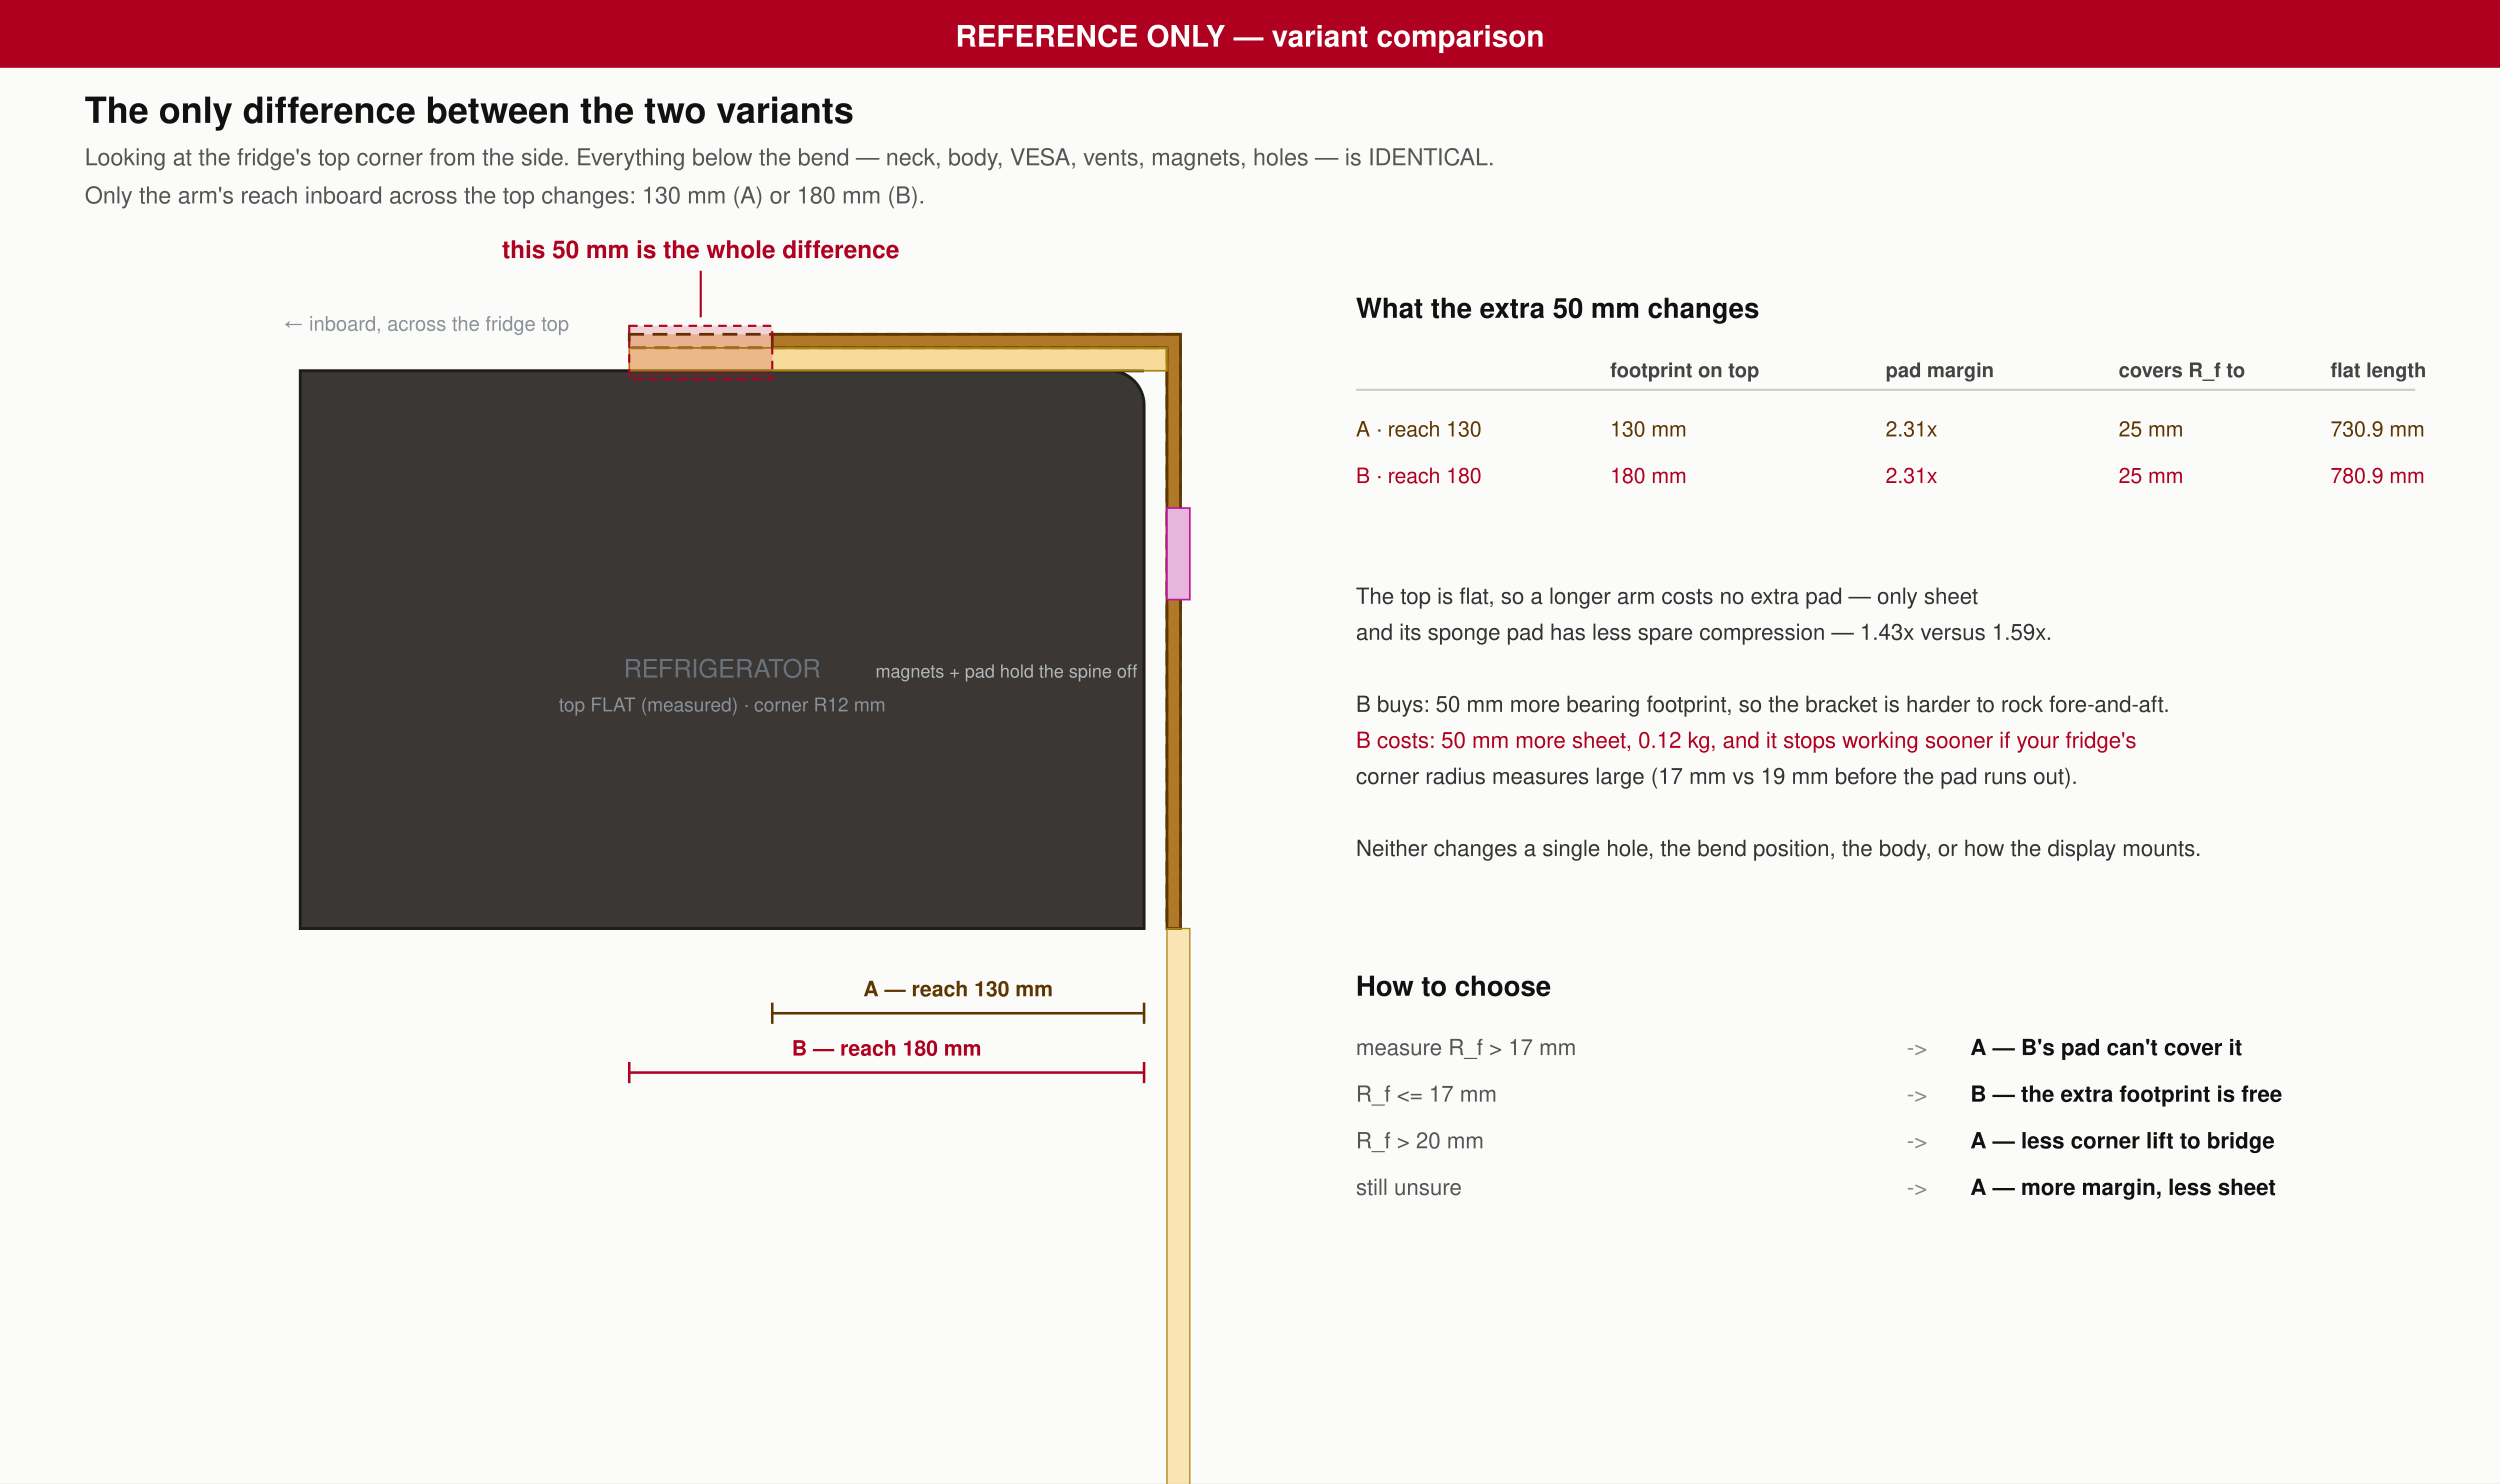
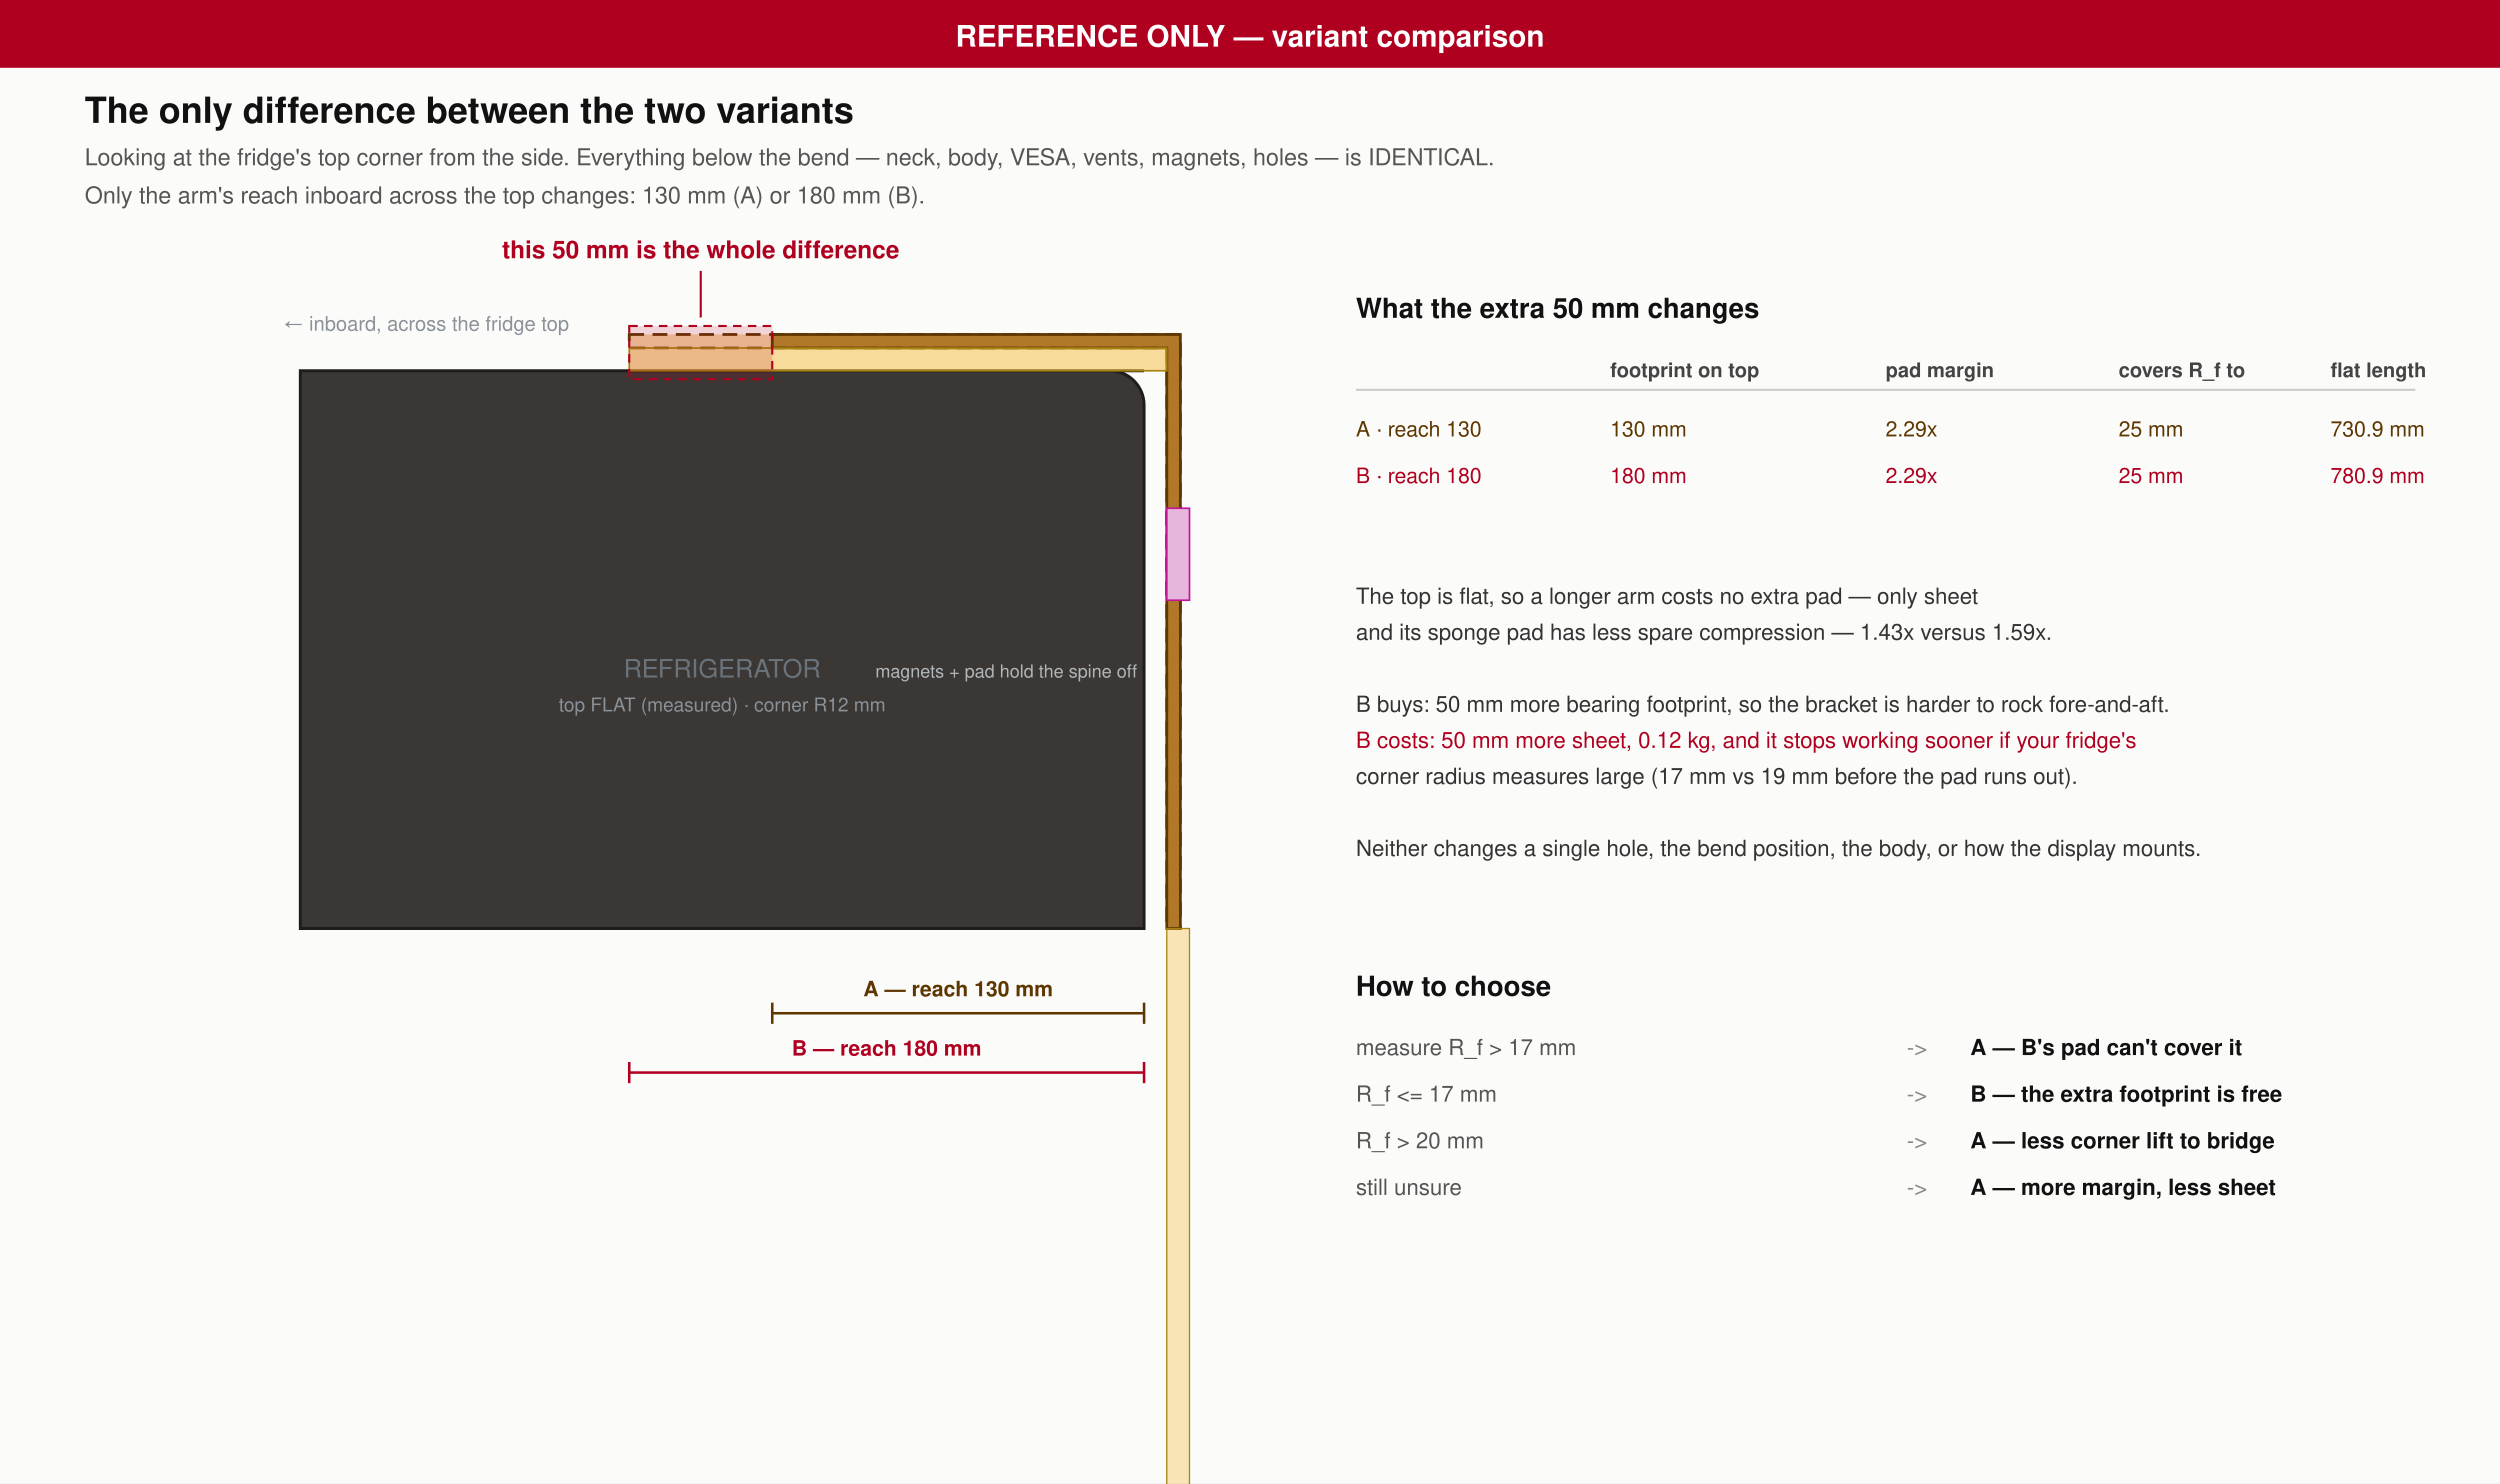
<svg xmlns="http://www.w3.org/2000/svg" width="1180" height="700" viewBox="0 0 1180 700">
  <rect width="1180" height="700" fill="#fbfbf9" />
  <rect x="0" y="0" width="1180" height="32" fill="#b00020" />
  <text x="590.00" y="22.00" font-family="Helvetica,Arial,sans-serif" font-size="14" text-anchor="middle" fill="#fff" font-weight="bold">REFERENCE ONLY — variant comparison</text>
  <text x="40.00" y="58.00" font-family="Helvetica,Arial,sans-serif" font-size="17" text-anchor="start" fill="#111" font-weight="bold">The only difference between the two variants</text>
  <text x="40.00" y="78.00" font-family="Helvetica,Arial,sans-serif" font-size="11" text-anchor="start" fill="#555" font-weight="normal">Looking at the fridge's top corner from the side. Everything below the bend — neck, body, VESA, vents, magnets, holes — is IDENTICAL.</text>
  <text x="40.00" y="96.00" font-family="Helvetica,Arial,sans-serif" font-size="11" text-anchor="start" fill="#555" font-weight="normal">Only the arm's reach inboard across the top changes: 130 mm (A) or 180 mm (B).</text>
  <path d="M 141.75 438.25 L 141.75 175.00 L 540.00,175.00 534.60,175.00 529.20,175.00 523.80,175.00 518.40,175.00 513.00,175.00 507.60,175.00 502.20,175.00 496.80,175.00 491.40,175.00 486.00,175.00 480.60,175.00 475.20,175.00 469.80,175.00 464.40,175.00 459.00,175.00 453.60,175.00 448.20,175.00 442.80,175.00 437.40,175.00 432.00,175.00 426.60,175.00 421.20,175.00 415.80,175.00 410.40,175.00 405.00,175.00 399.60,175.00 394.20,175.00 388.80,175.00 383.40,175.00 378.00,175.00 372.60,175.00 367.20,175.00 361.80,175.00 356.40,175.00 351.00,175.00 345.60,175.00 340.20,175.00 334.80,175.00 329.40,175.00 324.00,175.00 318.60,175.00 313.20,175.00 307.80,175.00 302.40,175.00 297.00,175.00 291.60,175.00 286.20,175.00 280.80,175.00 275.40,175.00 270.00,175.00 264.60,175.00 259.20,175.00 253.80,175.00 248.40,175.00 243.00,175.00 237.60,175.00 232.20,175.00 226.80,175.00 221.40,175.00 216.00,175.00 210.60,175.00 205.20,175.00 199.80,175.00 194.40,175.00 189.00,175.00 183.60,175.00 178.20,175.00 172.80,175.00 167.40,175.00 162.00,175.00 156.60,175.00 151.20,175.00 145.80,175.00 L 523.80 175.00 A 16.20 16.20 0 0 1 540.00 191.20 L 540.00 438.25 Z" fill="#3a3734" stroke="#1f1d1b" stroke-width="1.4" />
  <text x="340.88" y="319.79" font-family="Helvetica,Arial,sans-serif" font-size="12" text-anchor="middle" fill="#6a737b" font-weight="normal">REFRIGERATOR</text>
  <text x="340.88" y="335.79" font-family="Helvetica,Arial,sans-serif" font-size="9" text-anchor="middle" fill="#8a9199" font-weight="normal">top FLAT (measured) · corner R12 mm</text>
  <text x="133.75" y="156.10" font-family="Helvetica,Arial,sans-serif" font-size="9.5" text-anchor="start" fill="#8a9199" font-weight="normal">← inboard, across the fridge top</text>
-   <path d="M 297.00 157.79 L 557.21 157.79 L 557.21 438.25 L 550.80 438.25 L 550.80 164.20 L 297.00 164.20 Z" fill="#e8a33d" fill-opacity="0.45" stroke="#5d3600" stroke-width="1.3" stroke-dasharray="7 4" />
-   <path d="M 364.50 157.79 L 557.21 157.79 L 557.21 438.25 L 550.80 438.25 L 550.80 164.20 L 364.50 164.20 Z" fill="#9a5b00" fill-opacity="0.75" stroke="#5d3600" stroke-width="1.3" />
-   <rect x="297.00" y="164.20" width="253.80" height="10.80" fill="#f2c14e" fill-opacity="0.55" stroke="#a8830f" stroke-width="0.8" />
-   <rect x="550.80" y="438.25" width="10.80" height="263.25" fill="#f2c14e" fill-opacity="0.40" stroke="#a8830f" stroke-width="0.6" />
-   <rect x="550.80" y="239.80" width="10.80" height="43.20" fill="#e7b6dd" stroke="#c0169a" stroke-width="0.8" />
-   <text x="536.80" y="319.79" font-family="Helvetica,Arial,sans-serif" font-size="8.5" text-anchor="end" fill="#b0b6b9" font-weight="normal">magnets + pad hold the spine off</text>
-   <rect x="297.00" y="153.79" width="67.50" height="25.21" fill="#b00020" fill-opacity="0.16" stroke="#b00020" stroke-width="1" stroke-dasharray="4 3" />
-   <line x1="330.75" y1="149.79" x2="330.75" y2="127.79" stroke="#b00020" stroke-width="1" />
-   <text x="330.75" y="121.79" font-family="Helvetica,Arial,sans-serif" font-size="11.5" text-anchor="middle" fill="#b00020" font-weight="bold">this 50 mm is the whole difference</text>
+   <path d="M 297.00 157.87 L 557.13 157.87 L 557.13 438.25 L 550.72 438.25 L 550.72 164.28 L 297.00 164.28 Z" fill="#e8a33d" fill-opacity="0.45" stroke="#5d3600" stroke-width="1.3" stroke-dasharray="7 4" />
+   <path d="M 364.50 157.87 L 557.13 157.87 L 557.13 438.25 L 550.72 438.25 L 550.72 164.28 L 364.50 164.28 Z" fill="#9a5b00" fill-opacity="0.75" stroke="#5d3600" stroke-width="1.3" />
+   <rect x="297.00" y="164.28" width="253.72" height="10.72" fill="#f2c14e" fill-opacity="0.55" stroke="#a8830f" stroke-width="0.8" />
+   <rect x="550.72" y="438.25" width="10.72" height="263.25" fill="#f2c14e" fill-opacity="0.40" stroke="#a8830f" stroke-width="0.6" />
+   <rect x="550.72" y="239.90" width="10.72" height="43.40" fill="#e7b6dd" stroke="#c0169a" stroke-width="0.8" />
+   <text x="536.72" y="319.79" font-family="Helvetica,Arial,sans-serif" font-size="8.5" text-anchor="end" fill="#b0b6b9" font-weight="normal">magnets + pad hold the spine off</text>
+   <rect x="297.00" y="153.87" width="67.50" height="25.13" fill="#b00020" fill-opacity="0.16" stroke="#b00020" stroke-width="1" stroke-dasharray="4 3" />
+   <line x1="330.75" y1="149.87" x2="330.75" y2="127.87" stroke="#b00020" stroke-width="1" />
+   <text x="330.75" y="121.87" font-family="Helvetica,Arial,sans-serif" font-size="11.5" text-anchor="middle" fill="#b00020" font-weight="bold">this 50 mm is the whole difference</text>
  <line x1="540.00" y1="478.25" x2="364.50" y2="478.25" stroke="#5d3600" stroke-width="1.2" />
  <line x1="540.00" y1="473.25" x2="540.00" y2="483.25" stroke="#5d3600" stroke-width="1.2" />
  <line x1="364.50" y1="473.25" x2="364.50" y2="483.25" stroke="#5d3600" stroke-width="1.2" />
  <text x="452.25" y="470.25" font-family="Helvetica,Arial,sans-serif" font-size="10" text-anchor="middle" fill="#5d3600" font-weight="bold">A — reach 130 mm</text>
  <line x1="540.00" y1="506.25" x2="297.00" y2="506.25" stroke="#b00020" stroke-width="1.2" />
  <line x1="540.00" y1="501.25" x2="540.00" y2="511.25" stroke="#b00020" stroke-width="1.2" />
  <line x1="297.00" y1="501.25" x2="297.00" y2="511.25" stroke="#b00020" stroke-width="1.2" />
  <text x="418.50" y="498.25" font-family="Helvetica,Arial,sans-serif" font-size="10" text-anchor="middle" fill="#b00020" font-weight="bold">B — reach 180 mm</text>
  <text x="640.00" y="150.00" font-family="Helvetica,Arial,sans-serif" font-size="13" text-anchor="start" fill="#111" font-weight="bold">What the extra 50 mm changes</text>
  <text x="640.00" y="178.00" font-family="Helvetica,Arial,sans-serif" font-size="9.5" text-anchor="start" fill="#444" font-weight="bold" />
  <text x="760.00" y="178.00" font-family="Helvetica,Arial,sans-serif" font-size="9.5" text-anchor="start" fill="#444" font-weight="bold">footprint on top</text>
  <text x="890.00" y="178.00" font-family="Helvetica,Arial,sans-serif" font-size="9.5" text-anchor="start" fill="#444" font-weight="bold">pad margin</text>
  <text x="1000.00" y="178.00" font-family="Helvetica,Arial,sans-serif" font-size="9.5" text-anchor="start" fill="#444" font-weight="bold">covers R_f to</text>
  <text x="1100.00" y="178.00" font-family="Helvetica,Arial,sans-serif" font-size="9.5" text-anchor="start" fill="#444" font-weight="bold">flat length</text>
  <line x1="640" y1="184" x2="1140" y2="184" stroke="#ccc" />
  <text x="640.00" y="206.00" font-family="Helvetica,Arial,sans-serif" font-size="10" text-anchor="start" fill="#5d3600" font-weight="normal">A · reach 130</text>
  <text x="760.00" y="206.00" font-family="Helvetica,Arial,sans-serif" font-size="10" text-anchor="start" fill="#5d3600" font-weight="normal">130 mm</text>
-   <text x="890.00" y="206.00" font-family="Helvetica,Arial,sans-serif" font-size="10" text-anchor="start" fill="#5d3600" font-weight="normal">2.31x</text>
+   <text x="890.00" y="206.00" font-family="Helvetica,Arial,sans-serif" font-size="10" text-anchor="start" fill="#5d3600" font-weight="normal">2.29x</text>
  <text x="1000.00" y="206.00" font-family="Helvetica,Arial,sans-serif" font-size="10" text-anchor="start" fill="#5d3600" font-weight="normal">25 mm</text>
  <text x="1100.00" y="206.00" font-family="Helvetica,Arial,sans-serif" font-size="10" text-anchor="start" fill="#5d3600" font-weight="normal">730.9 mm</text>
  <text x="640.00" y="228.00" font-family="Helvetica,Arial,sans-serif" font-size="10" text-anchor="start" fill="#b00020" font-weight="normal">B · reach 180</text>
  <text x="760.00" y="228.00" font-family="Helvetica,Arial,sans-serif" font-size="10" text-anchor="start" fill="#b00020" font-weight="normal">180 mm</text>
-   <text x="890.00" y="228.00" font-family="Helvetica,Arial,sans-serif" font-size="10" text-anchor="start" fill="#b00020" font-weight="normal">2.31x</text>
+   <text x="890.00" y="228.00" font-family="Helvetica,Arial,sans-serif" font-size="10" text-anchor="start" fill="#b00020" font-weight="normal">2.29x</text>
  <text x="1000.00" y="228.00" font-family="Helvetica,Arial,sans-serif" font-size="10" text-anchor="start" fill="#b00020" font-weight="normal">25 mm</text>
  <text x="1100.00" y="228.00" font-family="Helvetica,Arial,sans-serif" font-size="10" text-anchor="start" fill="#b00020" font-weight="normal">780.9 mm</text>
  <text x="640.00" y="285.00" font-family="Helvetica,Arial,sans-serif" font-size="10.5" text-anchor="start" fill="#333" font-weight="normal">The top is flat, so a longer arm costs no extra pad — only sheet</text>
  <text x="640.00" y="302.00" font-family="Helvetica,Arial,sans-serif" font-size="10.5" text-anchor="start" fill="#333" font-weight="normal">and its sponge pad has less spare compression — 1.43x versus 1.59x.</text>
  <text x="640.00" y="319.00" font-family="Helvetica,Arial,sans-serif" font-size="10.5" text-anchor="start" fill="#333" font-weight="normal" />
  <text x="640.00" y="336.00" font-family="Helvetica,Arial,sans-serif" font-size="10.5" text-anchor="start" fill="#333" font-weight="normal">B buys: 50 mm more bearing footprint, so the bracket is harder to rock fore-and-aft.</text>
  <text x="640.00" y="353.00" font-family="Helvetica,Arial,sans-serif" font-size="10.5" text-anchor="start" fill="#b00020" font-weight="normal">B costs: 50 mm more sheet, 0.12 kg, and it stops working sooner if your fridge's</text>
  <text x="640.00" y="370.00" font-family="Helvetica,Arial,sans-serif" font-size="10.5" text-anchor="start" fill="#333" font-weight="normal">corner radius measures large (17 mm vs 19 mm before the pad runs out).</text>
  <text x="640.00" y="387.00" font-family="Helvetica,Arial,sans-serif" font-size="10.5" text-anchor="start" fill="#333" font-weight="normal" />
  <text x="640.00" y="404.00" font-family="Helvetica,Arial,sans-serif" font-size="10.5" text-anchor="start" fill="#333" font-weight="normal">Neither changes a single hole, the bend position, the body, or how the display mounts.</text>
  <text x="640.00" y="470.00" font-family="Helvetica,Arial,sans-serif" font-size="13" text-anchor="start" fill="#111" font-weight="bold">How to choose</text>
  <text x="640.00" y="498.00" font-family="Helvetica,Arial,sans-serif" font-size="10.5" text-anchor="start" fill="#555" font-weight="normal">measure R_f &gt; 17 mm</text>
  <text x="900.00" y="498.00" font-family="Helvetica,Arial,sans-serif" font-size="10.5" text-anchor="start" fill="#888" font-weight="normal">-&gt;</text>
  <text x="930.00" y="498.00" font-family="Helvetica,Arial,sans-serif" font-size="10.5" text-anchor="start" fill="#111" font-weight="bold">A — B's pad can't cover it</text>
  <text x="640.00" y="520.00" font-family="Helvetica,Arial,sans-serif" font-size="10.5" text-anchor="start" fill="#555" font-weight="normal">R_f &lt;= 17 mm</text>
  <text x="900.00" y="520.00" font-family="Helvetica,Arial,sans-serif" font-size="10.5" text-anchor="start" fill="#888" font-weight="normal">-&gt;</text>
  <text x="930.00" y="520.00" font-family="Helvetica,Arial,sans-serif" font-size="10.5" text-anchor="start" fill="#111" font-weight="bold">B — the extra footprint is free</text>
  <text x="640.00" y="542.00" font-family="Helvetica,Arial,sans-serif" font-size="10.5" text-anchor="start" fill="#555" font-weight="normal">R_f &gt; 20 mm</text>
  <text x="900.00" y="542.00" font-family="Helvetica,Arial,sans-serif" font-size="10.5" text-anchor="start" fill="#888" font-weight="normal">-&gt;</text>
  <text x="930.00" y="542.00" font-family="Helvetica,Arial,sans-serif" font-size="10.5" text-anchor="start" fill="#111" font-weight="bold">A — less corner lift to bridge</text>
  <text x="640.00" y="564.00" font-family="Helvetica,Arial,sans-serif" font-size="10.5" text-anchor="start" fill="#555" font-weight="normal">still unsure</text>
  <text x="900.00" y="564.00" font-family="Helvetica,Arial,sans-serif" font-size="10.5" text-anchor="start" fill="#888" font-weight="normal">-&gt;</text>
  <text x="930.00" y="564.00" font-family="Helvetica,Arial,sans-serif" font-size="10.5" text-anchor="start" fill="#111" font-weight="bold">A — more margin, less sheet</text>
</svg>
